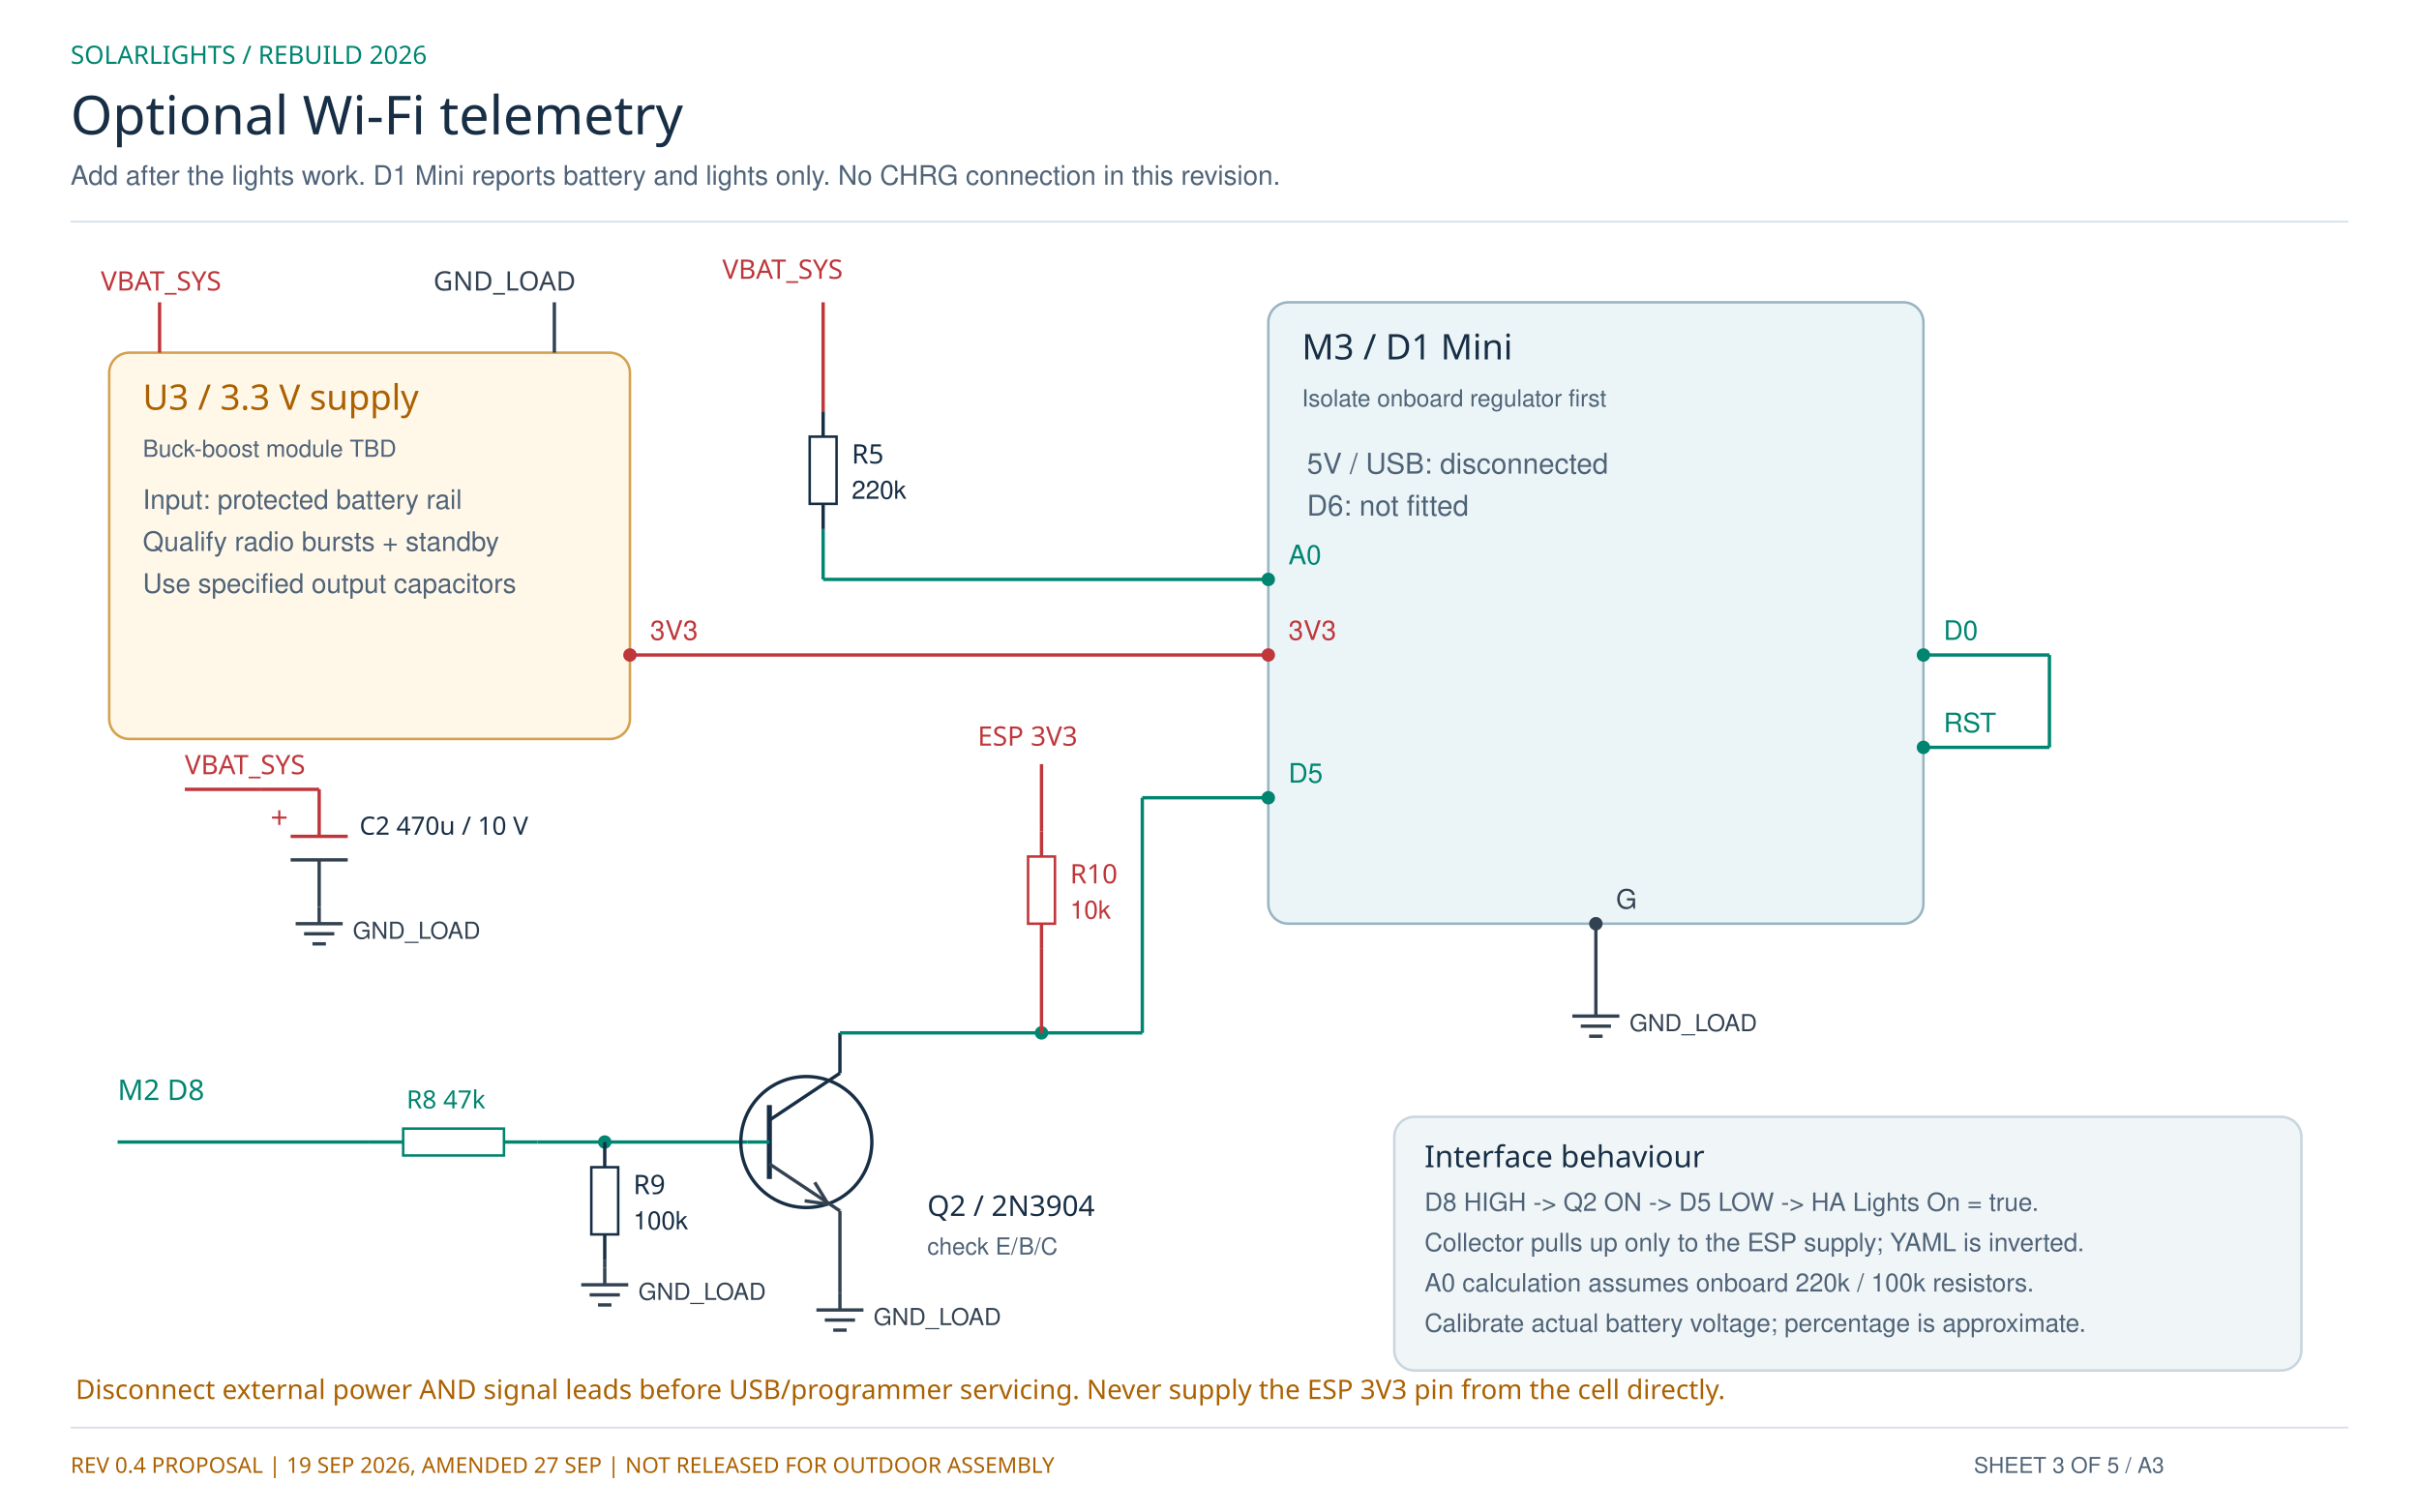
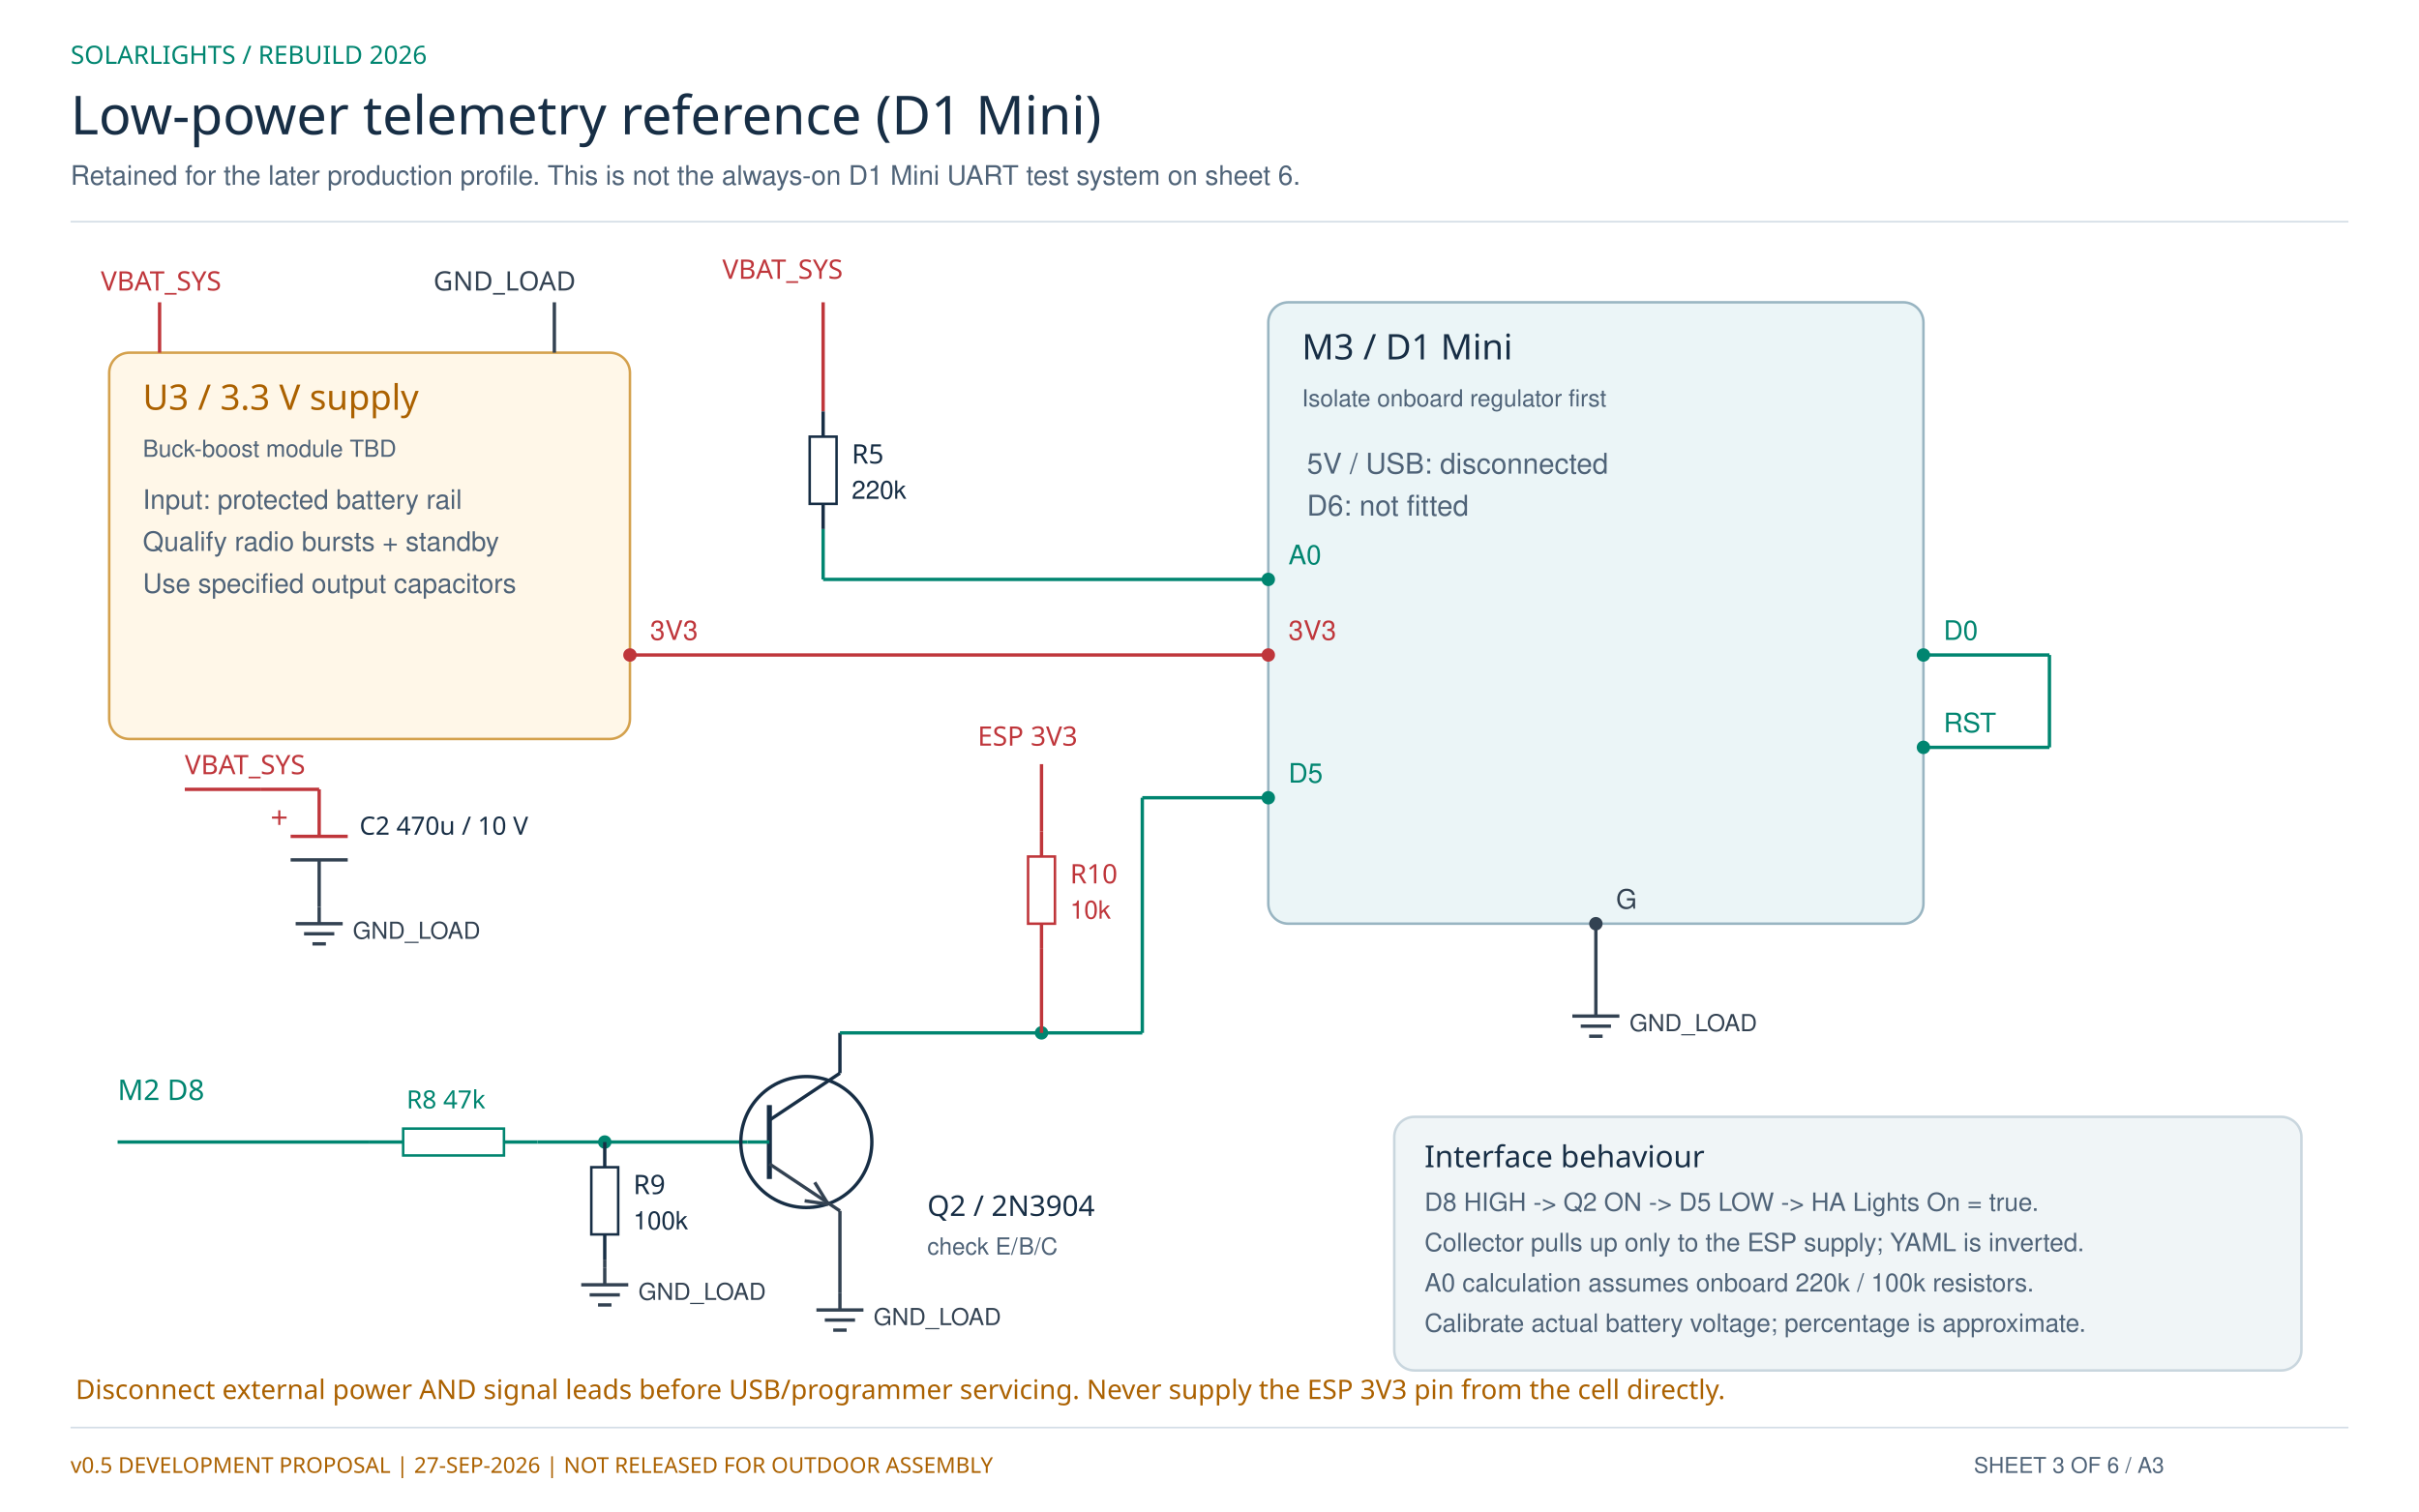
<svg xmlns="http://www.w3.org/2000/svg" width="1440" height="900" preserveAspectRatio="xMinYMin meet" viewBox="0 0 1440 900" version="1.0" fill-rule="evenodd">
  <clipPath id="clip">
    <rect x="0" y="0" width="1440" height="900" />
  </clipPath>
  <g id="group" transform="scale(1,-1) translate(0,-900)" style="clip-path: url(#clip)">
    <g transform="">
      <rect x="0" y="0" width="1440" height="900" style="stroke: rgb(100%,100%,100%); stroke-linecap: butt; stroke-width: 1.5; fill: rgb(100%,100%,100%); fill-rule: evenodd;" />
      <text x="42" y="862" style="font-family: Helvetica-Bold; font-size: 15px;fill: rgb(0%,52%,44%); stroke:none;" transform="translate(0,1724) scale(1,-1)">SOLARLIGHTS / REBUILD 2026</text>
-       <text x="42" y="820" style="font-family: Helvetica-Bold; font-size: 32px;fill: rgb(9%,18%,27%); stroke:none;" transform="translate(0,1640) scale(1,-1)">Optional Wi-Fi telemetry</text>
-       <text x="42" y="790" style="font-family: Helvetica; font-size: 16px;fill: rgb(31%,39%,47%); stroke:none;" transform="translate(0,1580) scale(1,-1)">Add after the lights work. D1 Mini reports battery and lights only. No CHRG connection in this revision.</text>
+       <text x="42" y="820" style="font-family: Helvetica-Bold; font-size: 32px;fill: rgb(9%,18%,27%); stroke:none;" transform="translate(0,1640) scale(1,-1)">Low-power telemetry reference (D1 Mini)</text>
+       <text x="42" y="790" style="font-family: Helvetica; font-size: 16px;fill: rgb(31%,39%,47%); stroke:none;" transform="translate(0,1580) scale(1,-1)">Retained for the later production profile. This is not the always-on D1 Mini UART test system on sheet 6.</text>
      <path d="M 42,768 L 1398,768 Z" style="stroke: rgb(83%,87%,90%); stroke-linecap: butt; stroke-width: 1;" />
      <path d="M 42,50 L 1398,50 Z" style="stroke: rgb(83%,87%,90%); stroke-linecap: butt; stroke-width: 1;" />
-       <text x="42" y="23" style="font-family: Helvetica-Bold; font-size: 13px;fill: rgb(67%,38%,0%); stroke:none;" transform="translate(0,46) scale(1,-1)">REV 0.4 PROPOSAL  |  19 SEP 2026, AMENDED 27 SEP  |  NOT RELEASED FOR OUTDOOR ASSEMBLY</text>
-       <text x="1175" y="23" style="font-family: Helvetica; font-size: 13px;fill: rgb(31%,39%,47%); stroke:none;" transform="translate(0,46) scale(1,-1)">SHEET 3 OF 5 / A3</text>
+       <text x="42" y="23" style="font-family: Helvetica-Bold; font-size: 13px;fill: rgb(67%,38%,0%); stroke:none;" transform="translate(0,46) scale(1,-1)">v0.5 DEVELOPMENT PROPOSAL  |  27-SEP-2026  |  NOT RELEASED FOR OUTDOOR ASSEMBLY</text>
+       <text x="1175" y="23" style="font-family: Helvetica; font-size: 13px;fill: rgb(31%,39%,47%); stroke:none;" transform="translate(0,46) scale(1,-1)">SHEET 3 OF 6 / A3</text>
      <rect x="65" y="460" width="310" height="230" rx="12" ry="12" style="stroke: rgb(83%,63%,30%); stroke-linecap: butt; stroke-width: 1.5; fill: rgb(100%,97%,91%); fill-rule: evenodd;" />
      <text x="85" y="656" style="font-family: Helvetica-Bold; font-size: 21px;fill: rgb(67%,38%,0%); stroke:none;" transform="translate(0,1312) scale(1,-1)">U3 / 3.3 V supply</text>
      <text x="85" y="628" style="font-family: Helvetica; font-size: 14px;fill: rgb(31%,39%,47%); stroke:none;" transform="translate(0,1256) scale(1,-1)">Buck-boost module TBD</text>
      <text x="85" y="597" style="font-family: Helvetica; font-size: 16px;fill: rgb(31%,39%,47%); stroke:none;" transform="translate(0,1194) scale(1,-1)">Input: protected battery rail</text>
      <text x="85" y="572" style="font-family: Helvetica; font-size: 16px;fill: rgb(31%,39%,47%); stroke:none;" transform="translate(0,1144) scale(1,-1)">Qualify radio bursts + standby</text>
      <text x="85" y="547" style="font-family: Helvetica; font-size: 16px;fill: rgb(31%,39%,47%); stroke:none;" transform="translate(0,1094) scale(1,-1)">Use specified output capacitors</text>
      <path d="M 95,720 L 95,690 Z" style="stroke: rgb(75%,21%,23%); stroke-linecap: butt; stroke-width: 2;" />
      <text x="60" y="727" style="font-family: Helvetica-Bold; font-size: 16px;fill: rgb(75%,21%,23%); stroke:none;" transform="translate(0,1454) scale(1,-1)">VBAT_SYS</text>
      <path d="M 330,720 L 330,690 Z" style="stroke: rgb(20%,26%,32%); stroke-linecap: butt; stroke-width: 2;" />
      <text x="258" y="727" style="font-family: Helvetica-Bold; font-size: 16px;fill: rgb(20%,26%,32%); stroke:none;" transform="translate(0,1454) scale(1,-1)">GND_LOAD</text>
      <circle cx="375" cy="510" r="4" style="stroke: none; stroke-linecap: butt; stroke-width: 1; fill: rgb(75%,21%,23%); fill-rule: evenodd;" />
      <text x="387" y="519" style="font-family: Helvetica; font-size: 16px;fill: rgb(75%,21%,23%); stroke:none;" transform="translate(0,1038) scale(1,-1)">3V3</text>
      <path d="M 375,510 L 755,510 Z" style="stroke: rgb(75%,21%,23%); stroke-linecap: butt; stroke-width: 2;" />
      <rect x="755" y="350" width="390" height="370" rx="12" ry="12" style="stroke: rgb(60%,71%,76%); stroke-linecap: butt; stroke-width: 1.5; fill: rgb(92%,96%,97%); fill-rule: evenodd;" />
      <text x="775" y="686" style="font-family: Helvetica-Bold; font-size: 21px;fill: rgb(9%,18%,27%); stroke:none;" transform="translate(0,1372) scale(1,-1)">M3 / D1 Mini</text>
      <text x="775" y="658" style="font-family: Helvetica; font-size: 14px;fill: rgb(31%,39%,47%); stroke:none;" transform="translate(0,1316) scale(1,-1)">Isolate onboard regulator first</text>
      <circle cx="755" cy="510" r="4" style="stroke: none; stroke-linecap: butt; stroke-width: 1; fill: rgb(75%,21%,23%); fill-rule: evenodd;" />
      <text x="767" y="519" style="font-family: Helvetica; font-size: 16px;fill: rgb(75%,21%,23%); stroke:none;" transform="translate(0,1038) scale(1,-1)">3V3</text>
      <text x="778" y="618" style="font-family: Helvetica; font-size: 17px;fill: rgb(31%,39%,47%); stroke:none;" transform="translate(0,1236) scale(1,-1)">5V / USB: disconnected</text>
      <text x="778" y="593" style="font-family: Helvetica; font-size: 17px;fill: rgb(31%,39%,47%); stroke:none;" transform="translate(0,1186) scale(1,-1)">D6: not fitted</text>
      <circle cx="1145" cy="510" r="4" style="stroke: none; stroke-linecap: butt; stroke-width: 1; fill: rgb(0%,52%,44%); fill-rule: evenodd;" />
      <text x="1157" y="519" style="font-family: Helvetica; font-size: 16px;fill: rgb(0%,52%,44%); stroke:none;" transform="translate(0,1038) scale(1,-1)">D0</text>
      <circle cx="1145" cy="455" r="4" style="stroke: none; stroke-linecap: butt; stroke-width: 1; fill: rgb(0%,52%,44%); fill-rule: evenodd;" />
      <text x="1157" y="464" style="font-family: Helvetica; font-size: 16px;fill: rgb(0%,52%,44%); stroke:none;" transform="translate(0,928) scale(1,-1)">RST</text>
      <path d="M 1145,510 L 1220,510 Z" style="stroke: rgb(0%,52%,44%); stroke-linecap: butt; stroke-width: 2;" />
      <path d="M 1220,510 L 1220,455 Z" style="stroke: rgb(0%,52%,44%); stroke-linecap: butt; stroke-width: 2;" />
      <path d="M 1220,455 L 1145,455 Z" style="stroke: rgb(0%,52%,44%); stroke-linecap: butt; stroke-width: 2;" />
      <circle cx="950" cy="350" r="4" style="stroke: none; stroke-linecap: butt; stroke-width: 1; fill: rgb(20%,26%,32%); fill-rule: evenodd;" />
      <text x="962" y="359" style="font-family: Helvetica; font-size: 16px;fill: rgb(20%,26%,32%); stroke:none;" transform="translate(0,718) scale(1,-1)">G</text>
      <path d="M 950,350 L 950,305 Z" style="stroke: rgb(20%,26%,32%); stroke-linecap: butt; stroke-width: 2;" />
      <path d="M 950,305 L 950,295 Z" style="stroke: rgb(20%,26%,32%); stroke-linecap: butt; stroke-width: 2;" />
      <path d="M 936,295 L 964,295 Z" style="stroke: rgb(20%,26%,32%); stroke-linecap: butt; stroke-width: 2;" />
      <path d="M 941,289 L 959,289 Z" style="stroke: rgb(20%,26%,32%); stroke-linecap: butt; stroke-width: 2;" />
      <path d="M 946,283 L 954,283 Z" style="stroke: rgb(20%,26%,32%); stroke-linecap: butt; stroke-width: 2;" />
      <text x="970" y="286" style="font-family: Helvetica; font-size: 14px;fill: rgb(20%,26%,32%); stroke:none;" transform="translate(0,572) scale(1,-1)">GND_LOAD</text>
      <text x="430" y="734" style="font-family: Helvetica-Bold; font-size: 16px;fill: rgb(75%,21%,23%); stroke:none;" transform="translate(0,1468) scale(1,-1)">VBAT_SYS</text>
      <path d="M 490,720 L 490,655 Z" style="stroke: rgb(75%,21%,23%); stroke-linecap: butt; stroke-width: 2;" />
      <path d="M 490,655 L 490,640 Z" style="stroke: rgb(9%,18%,27%); stroke-linecap: butt; stroke-width: 2;" />
      <rect x="482" y="600" width="16" height="40" style="stroke: rgb(9%,18%,27%); stroke-linecap: butt; stroke-width: 1.5; fill: rgb(100%,100%,100%); fill-rule: evenodd;" />
      <path d="M 490,600 L 490,585 Z" style="stroke: rgb(9%,18%,27%); stroke-linecap: butt; stroke-width: 2;" />
      <text x="507" y="624" style="font-family: Helvetica-Bold; font-size: 16px;fill: rgb(9%,18%,27%); stroke:none;" transform="translate(0,1248) scale(1,-1)">R5</text>
      <text x="507" y="603" style="font-family: Helvetica; font-size: 15px;fill: rgb(9%,18%,27%); stroke:none;" transform="translate(0,1206) scale(1,-1)">220k</text>
      <path d="M 490,585 L 490,555 Z" style="stroke: rgb(0%,52%,44%); stroke-linecap: butt; stroke-width: 2;" />
      <path d="M 490,555 L 755,555 Z" style="stroke: rgb(0%,52%,44%); stroke-linecap: butt; stroke-width: 2;" />
      <circle cx="755" cy="555" r="4" style="stroke: none; stroke-linecap: butt; stroke-width: 1; fill: rgb(0%,52%,44%); fill-rule: evenodd;" />
      <text x="767" y="564" style="font-family: Helvetica; font-size: 16px;fill: rgb(0%,52%,44%); stroke:none;" transform="translate(0,1128) scale(1,-1)">A0</text>
      <path d="M 190,430 L 190,402 Z" style="stroke: rgb(75%,21%,23%); stroke-linecap: butt; stroke-width: 2;" />
      <path d="M 173,402 L 207,402 Z" style="stroke: rgb(75%,21%,23%); stroke-linecap: butt; stroke-width: 2;" />
      <path d="M 173,388 L 207,388 Z" style="stroke: rgb(20%,26%,32%); stroke-linecap: butt; stroke-width: 2;" />
      <path d="M 190,388 L 190,360 Z" style="stroke: rgb(20%,26%,32%); stroke-linecap: butt; stroke-width: 2;" />
      <text x="214" y="403" style="font-family: Helvetica-Bold; font-size: 15px;fill: rgb(9%,18%,27%); stroke:none;" transform="translate(0,806) scale(1,-1)">C2 470u / 10 V</text>
      <text x="161" y="409" style="font-family: Helvetica; font-size: 18px;fill: rgb(75%,21%,23%); stroke:none;" transform="translate(0,818) scale(1,-1)">+</text>
      <text x="110" y="439" style="font-family: Helvetica-Bold; font-size: 16px;fill: rgb(75%,21%,23%); stroke:none;" transform="translate(0,878) scale(1,-1)">VBAT_SYS</text>
      <path d="M 110,430 L 155,430 Z" style="stroke: rgb(75%,21%,23%); stroke-linecap: butt; stroke-width: 2;" />
      <path d="M 155,430 L 190,430 Z" style="stroke: rgb(75%,21%,23%); stroke-linecap: butt; stroke-width: 2;" />
      <path d="M 190,360 L 190,350 Z" style="stroke: rgb(20%,26%,32%); stroke-linecap: butt; stroke-width: 2;" />
      <path d="M 176,350 L 204,350 Z" style="stroke: rgb(20%,26%,32%); stroke-linecap: butt; stroke-width: 2;" />
      <path d="M 181,344 L 199,344 Z" style="stroke: rgb(20%,26%,32%); stroke-linecap: butt; stroke-width: 2;" />
      <path d="M 186,338 L 194,338 Z" style="stroke: rgb(20%,26%,32%); stroke-linecap: butt; stroke-width: 2;" />
      <text x="210" y="341" style="font-family: Helvetica; font-size: 14px;fill: rgb(20%,26%,32%); stroke:none;" transform="translate(0,682) scale(1,-1)">GND_LOAD</text>
      <text x="70" y="245" style="font-family: Helvetica-Bold; font-size: 17px;fill: rgb(0%,52%,44%); stroke:none;" transform="translate(0,490) scale(1,-1)">M2 D8</text>
      <path d="M 70,220 L 220,220 Z" style="stroke: rgb(0%,52%,44%); stroke-linecap: butt; stroke-width: 2;" />
      <path d="M 220,220 L 240,220 Z" style="stroke: rgb(0%,52%,44%); stroke-linecap: butt; stroke-width: 2;" />
      <rect x="240" y="212" width="60" height="16" style="stroke: rgb(0%,52%,44%); stroke-linecap: butt; stroke-width: 1.5; fill: rgb(100%,100%,100%); fill-rule: evenodd;" />
      <path d="M 300,220 L 320,220 Z" style="stroke: rgb(0%,52%,44%); stroke-linecap: butt; stroke-width: 2;" />
      <text x="242" y="240" style="font-family: Helvetica-Bold; font-size: 15px;fill: rgb(0%,52%,44%); stroke:none;" transform="translate(0,480) scale(1,-1)">R8 47k</text>
      <path d="M 320,220 L 445,220 Z" style="stroke: rgb(0%,52%,44%); stroke-linecap: butt; stroke-width: 2;" />
      <circle cx="360" cy="220" r="4" style="stroke: none; stroke-linecap: butt; stroke-width: 1; fill: rgb(0%,52%,44%); fill-rule: evenodd;" />
      <path d="M 360,220 L 360,205 Z" style="stroke: rgb(9%,18%,27%); stroke-linecap: butt; stroke-width: 2;" />
      <rect x="352" y="165" width="16" height="40" style="stroke: rgb(9%,18%,27%); stroke-linecap: butt; stroke-width: 1.5; fill: rgb(100%,100%,100%); fill-rule: evenodd;" />
      <path d="M 360,165 L 360,150 Z" style="stroke: rgb(9%,18%,27%); stroke-linecap: butt; stroke-width: 2;" />
      <text x="377" y="189" style="font-family: Helvetica-Bold; font-size: 16px;fill: rgb(9%,18%,27%); stroke:none;" transform="translate(0,378) scale(1,-1)">R9</text>
      <text x="377" y="168" style="font-family: Helvetica; font-size: 15px;fill: rgb(9%,18%,27%); stroke:none;" transform="translate(0,336) scale(1,-1)">100k</text>
      <path d="M 360,145 L 360,135 Z" style="stroke: rgb(20%,26%,32%); stroke-linecap: butt; stroke-width: 2;" />
      <path d="M 346,135 L 374,135 Z" style="stroke: rgb(20%,26%,32%); stroke-linecap: butt; stroke-width: 2;" />
      <path d="M 351,129 L 369,129 Z" style="stroke: rgb(20%,26%,32%); stroke-linecap: butt; stroke-width: 2;" />
      <path d="M 356,123 L 364,123 Z" style="stroke: rgb(20%,26%,32%); stroke-linecap: butt; stroke-width: 2;" />
      <text x="380" y="126" style="font-family: Helvetica; font-size: 14px;fill: rgb(20%,26%,32%); stroke:none;" transform="translate(0,252) scale(1,-1)">GND_LOAD</text>
      <path d="M 360,150 L 360,145 Z" style="stroke: rgb(20%,26%,32%); stroke-linecap: butt; stroke-width: 2;" />
      <circle cx="480" cy="220" r="39" style="stroke: rgb(9%,18%,27%); stroke-linecap: butt; stroke-width: 2; fill: none; fill-rule: evenodd;" />
      <path d="M 458,242 L 458,198 Z" style="stroke: rgb(9%,18%,27%); stroke-linecap: butt; stroke-width: 3;" />
      <path d="M 445,220 L 458,220 Z" style="stroke: rgb(0%,52%,44%); stroke-linecap: butt; stroke-width: 2;" />
      <path d="M 458,233 L 500,261 Z" style="stroke: rgb(9%,18%,27%); stroke-linecap: butt; stroke-width: 2;" />
      <path d="M 500,261 L 500,285 Z" style="stroke: rgb(9%,18%,27%); stroke-linecap: butt; stroke-width: 2;" />
      <path d="M 458,207 L 500,179 Z" style="stroke: rgb(20%,26%,32%); stroke-linecap: butt; stroke-width: 2;" />
      <path d="M 500,179 L 500,130 Z" style="stroke: rgb(20%,26%,32%); stroke-linecap: butt; stroke-width: 2;" />
      <path d="M 485,196 L 493,183 Z" style="stroke: rgb(20%,26%,32%); stroke-linecap: butt; stroke-width: 2;" />
      <path d="M 493,183 L 479,185 Z" style="stroke: rgb(20%,26%,32%); stroke-linecap: butt; stroke-width: 2;" />
      <path d="M 500,130 L 500,120 Z" style="stroke: rgb(20%,26%,32%); stroke-linecap: butt; stroke-width: 2;" />
      <path d="M 486,120 L 514,120 Z" style="stroke: rgb(20%,26%,32%); stroke-linecap: butt; stroke-width: 2;" />
      <path d="M 491,114 L 509,114 Z" style="stroke: rgb(20%,26%,32%); stroke-linecap: butt; stroke-width: 2;" />
      <path d="M 496,108 L 504,108 Z" style="stroke: rgb(20%,26%,32%); stroke-linecap: butt; stroke-width: 2;" />
      <text x="520" y="111" style="font-family: Helvetica; font-size: 14px;fill: rgb(20%,26%,32%); stroke:none;" transform="translate(0,222) scale(1,-1)">GND_LOAD</text>
      <text x="552" y="176" style="font-family: Helvetica-Bold; font-size: 17px;fill: rgb(9%,18%,27%); stroke:none;" transform="translate(0,352) scale(1,-1)">Q2 / 2N3904</text>
      <text x="552" y="153" style="font-family: Helvetica; font-size: 14px;fill: rgb(31%,39%,47%); stroke:none;" transform="translate(0,306) scale(1,-1)">check E/B/C</text>
      <path d="M 500,285 L 620,285 Z" style="stroke: rgb(0%,52%,44%); stroke-linecap: butt; stroke-width: 2;" />
      <circle cx="620" cy="285" r="4" style="stroke: none; stroke-linecap: butt; stroke-width: 1; fill: rgb(0%,52%,44%); fill-rule: evenodd;" />
      <path d="M 620,285 L 680,285 Z" style="stroke: rgb(0%,52%,44%); stroke-linecap: butt; stroke-width: 2;" />
      <path d="M 680,285 L 680,425 Z" style="stroke: rgb(0%,52%,44%); stroke-linecap: butt; stroke-width: 2;" />
      <path d="M 680,425 L 755,425 Z" style="stroke: rgb(0%,52%,44%); stroke-linecap: butt; stroke-width: 2;" />
      <circle cx="755" cy="425" r="4" style="stroke: none; stroke-linecap: butt; stroke-width: 1; fill: rgb(0%,52%,44%); fill-rule: evenodd;" />
      <text x="767" y="434" style="font-family: Helvetica; font-size: 16px;fill: rgb(0%,52%,44%); stroke:none;" transform="translate(0,868) scale(1,-1)">D5</text>
      <path d="M 620,285 L 620,335 Z" style="stroke: rgb(75%,21%,23%); stroke-linecap: butt; stroke-width: 2;" />
      <path d="M 620,405 L 620,390 Z" style="stroke: rgb(75%,21%,23%); stroke-linecap: butt; stroke-width: 2;" />
      <rect x="612" y="350" width="16" height="40" style="stroke: rgb(75%,21%,23%); stroke-linecap: butt; stroke-width: 1.5; fill: rgb(100%,100%,100%); fill-rule: evenodd;" />
      <path d="M 620,350 L 620,335 Z" style="stroke: rgb(75%,21%,23%); stroke-linecap: butt; stroke-width: 2;" />
      <text x="637" y="374" style="font-family: Helvetica-Bold; font-size: 16px;fill: rgb(75%,21%,23%); stroke:none;" transform="translate(0,748) scale(1,-1)">R10</text>
      <text x="637" y="353" style="font-family: Helvetica; font-size: 15px;fill: rgb(75%,21%,23%); stroke:none;" transform="translate(0,706) scale(1,-1)">10k</text>
      <path d="M 620,405 L 620,445 Z" style="stroke: rgb(75%,21%,23%); stroke-linecap: butt; stroke-width: 2;" />
      <text x="582" y="456" style="font-family: Helvetica-Bold; font-size: 16px;fill: rgb(75%,21%,23%); stroke:none;" transform="translate(0,912) scale(1,-1)">ESP 3V3</text>
      <rect x="830" y="84" width="540" height="151" rx="12" ry="12" style="stroke: rgb(79%,84%,87%); stroke-linecap: butt; stroke-width: 1.5; fill: rgb(94%,96%,97%); fill-rule: evenodd;" />
      <text x="848" y="205" style="font-family: Helvetica-Bold; font-size: 18px;fill: rgb(9%,18%,27%); stroke:none;" transform="translate(0,410) scale(1,-1)">Interface behaviour</text>
      <text x="848" y="179" style="font-family: Helvetica; font-size: 15px;fill: rgb(31%,39%,47%); stroke:none;" transform="translate(0,358) scale(1,-1)">D8 HIGH -&gt; Q2 ON -&gt; D5 LOW -&gt; HA Lights On = true.</text>
      <text x="848" y="155" style="font-family: Helvetica; font-size: 15px;fill: rgb(31%,39%,47%); stroke:none;" transform="translate(0,310) scale(1,-1)">Collector pulls up only to the ESP supply; YAML is inverted.</text>
      <text x="848" y="131" style="font-family: Helvetica; font-size: 15px;fill: rgb(31%,39%,47%); stroke:none;" transform="translate(0,262) scale(1,-1)">A0 calculation assumes onboard 220k / 100k resistors.</text>
      <text x="848" y="107" style="font-family: Helvetica; font-size: 15px;fill: rgb(31%,39%,47%); stroke:none;" transform="translate(0,214) scale(1,-1)">Calibrate actual battery voltage; percentage is approximate.</text>
      <text x="45" y="67" style="font-family: Helvetica-Bold; font-size: 16px;fill: rgb(67%,38%,0%); stroke:none;" transform="translate(0,134) scale(1,-1)">Disconnect external power AND signal leads before USB/programmer servicing. Never supply the ESP 3V3 pin from the cell directly.</text>
    </g>
  </g>
</svg>
